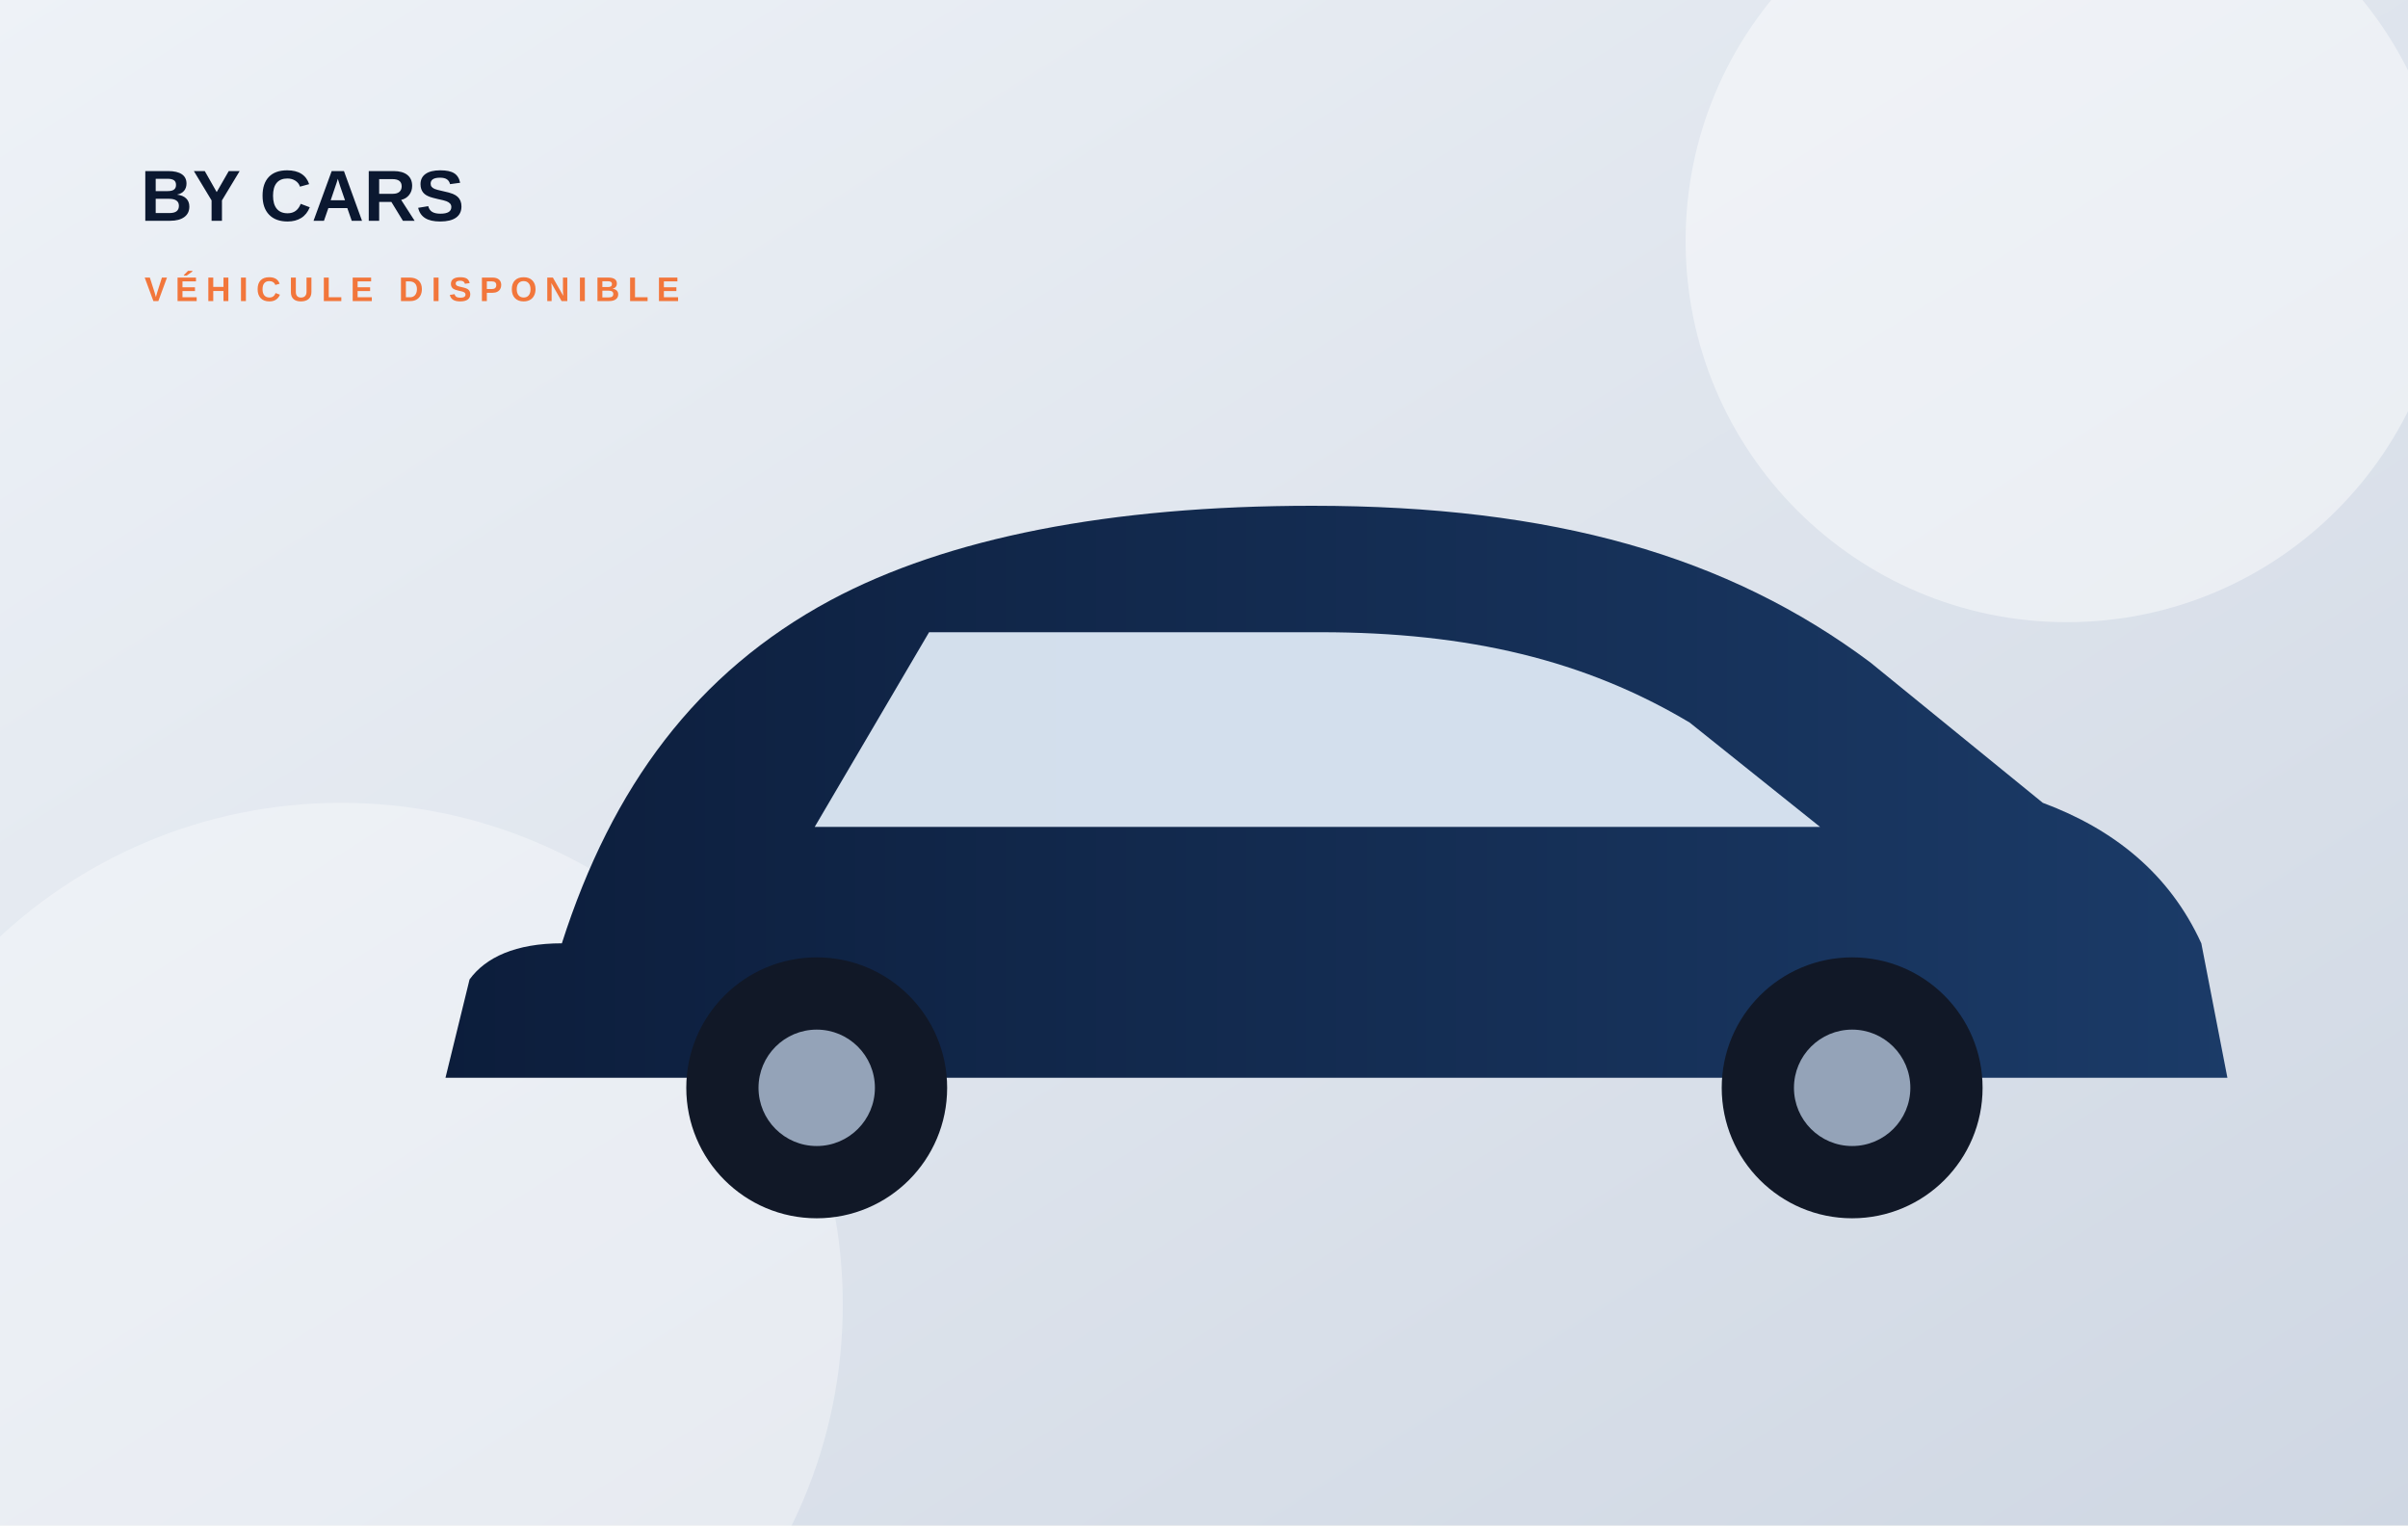
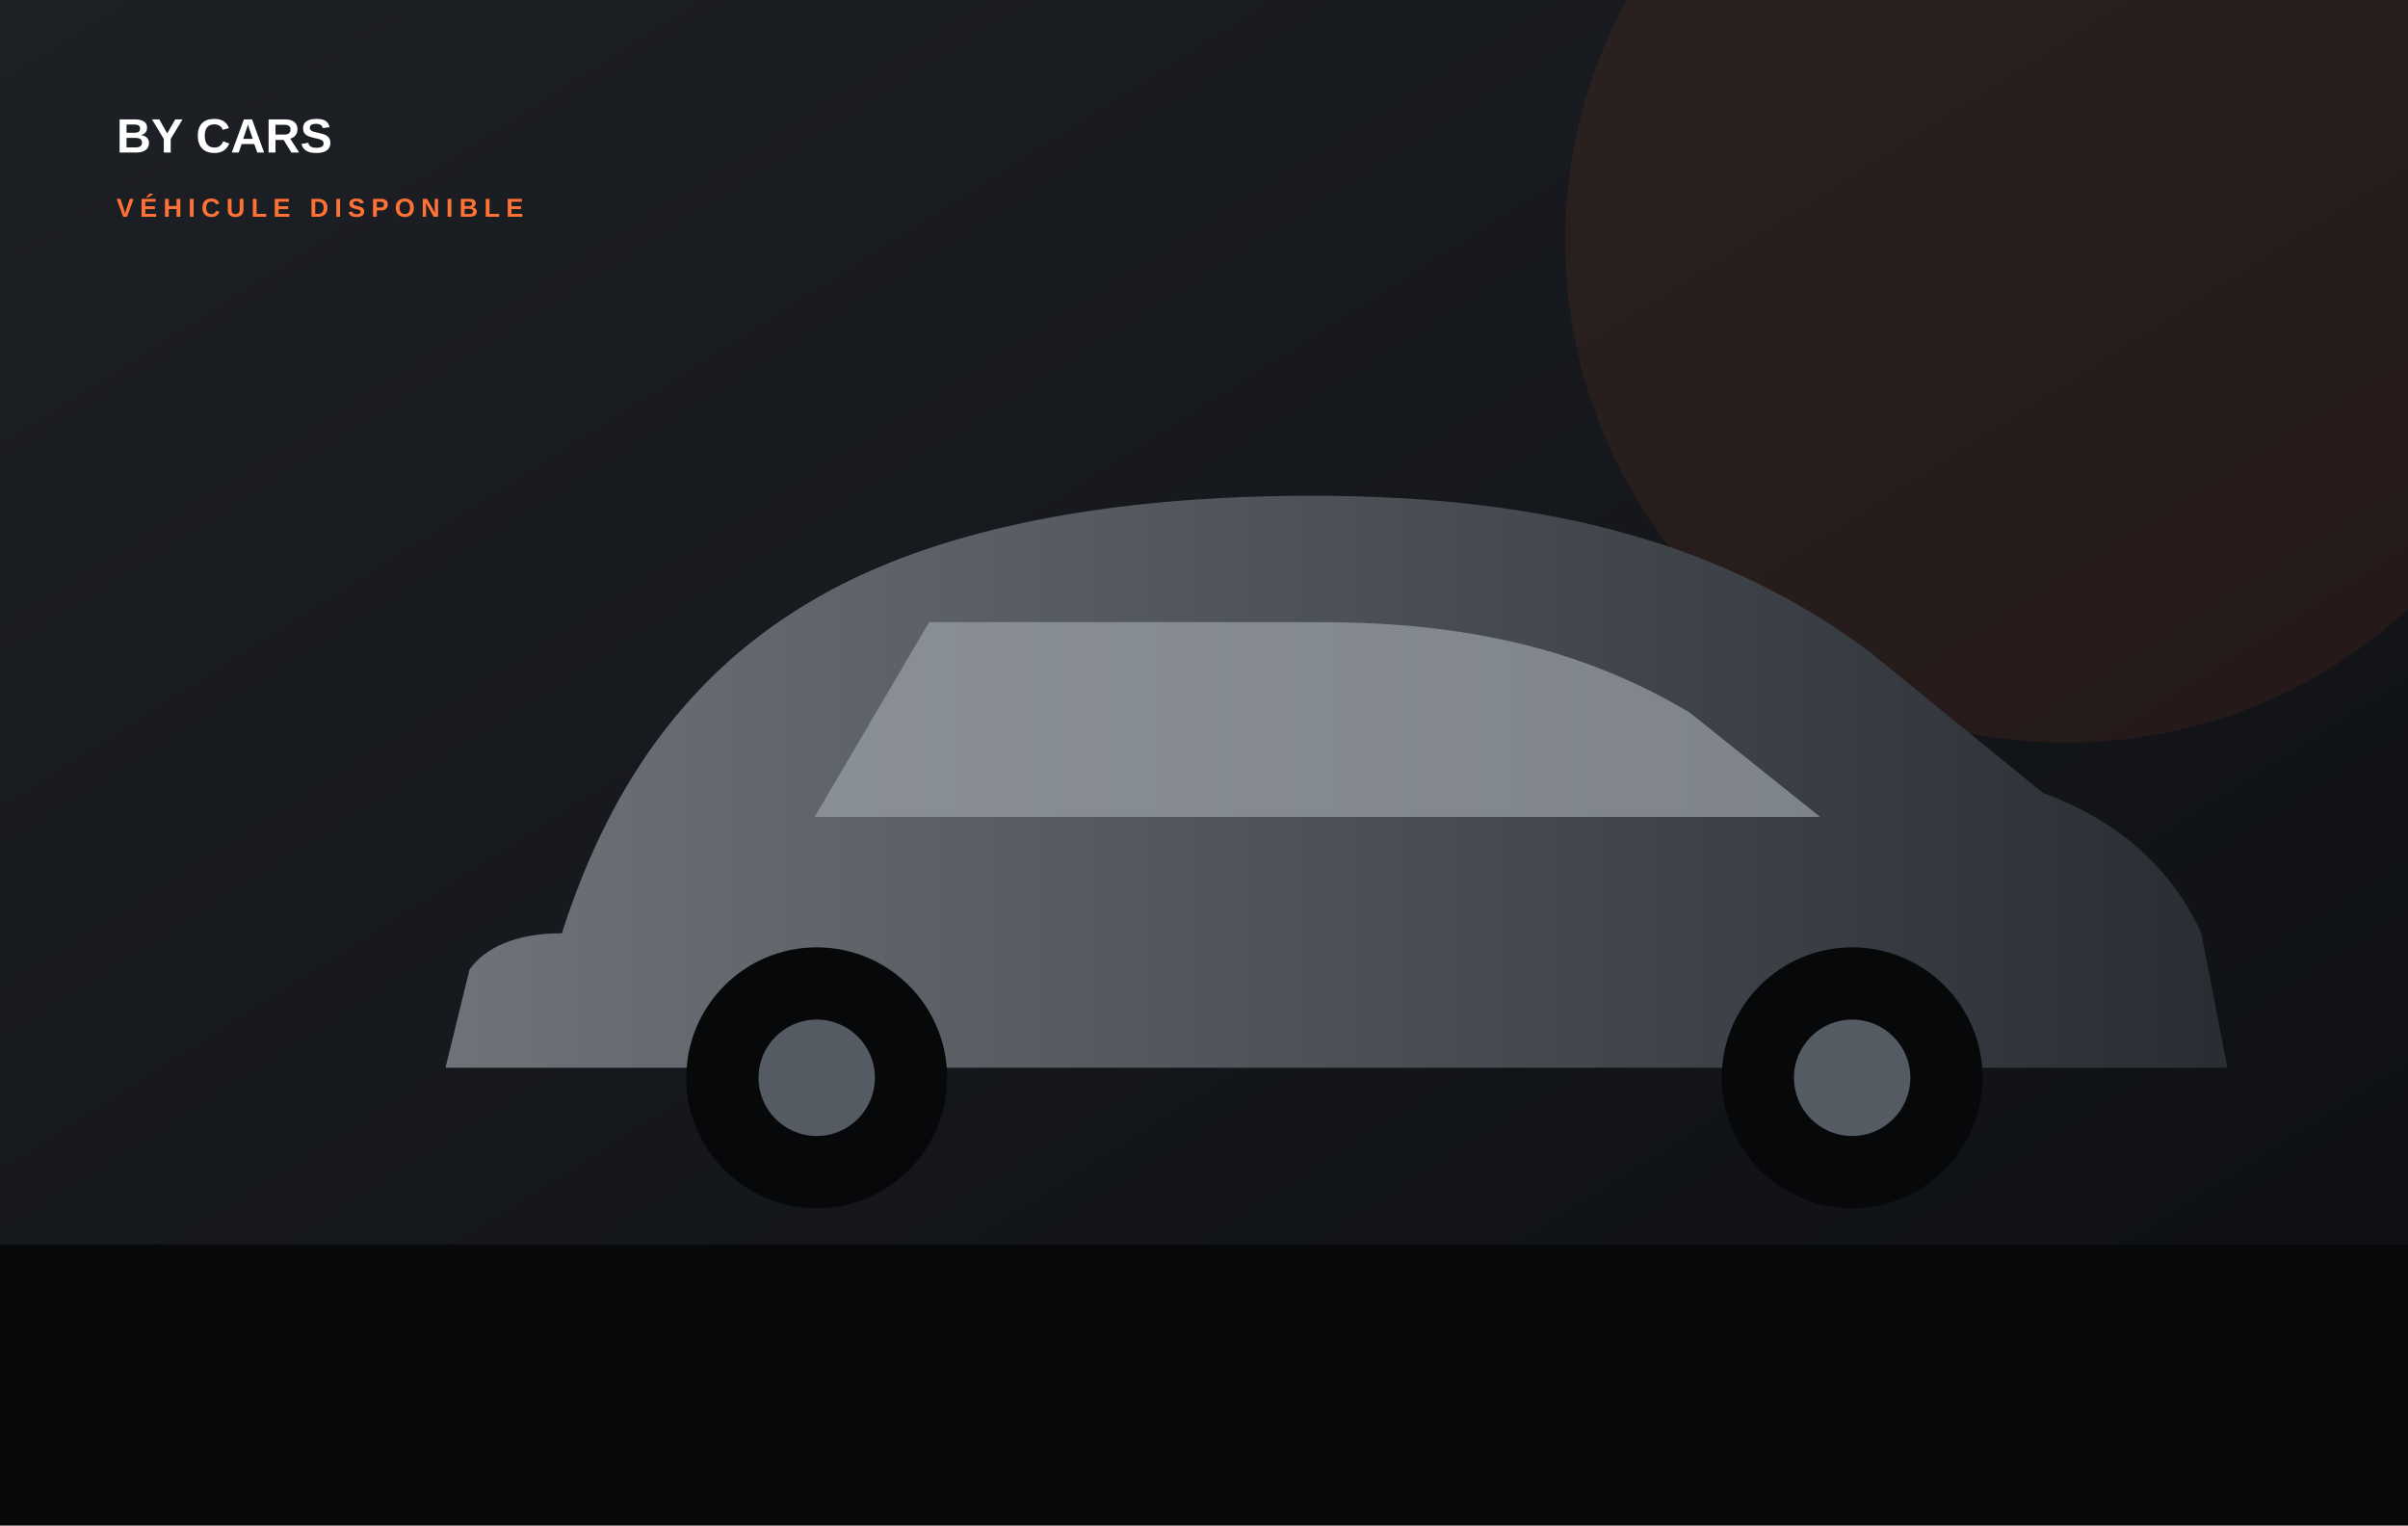
<svg xmlns="http://www.w3.org/2000/svg" viewBox="0 0 1200 760">
  <defs>
-     <linearGradient id="g" x1="0" y1="0" x2="1" y2="1">
-       <stop stop-color="#eef2f7" />
-       <stop offset="1" stop-color="#cfd7e3" />
+     <linearGradient id="bg" x1="0" x2="1" y1="0" y2="1">
+       <stop stop-color="#1d2025" />
+       <stop offset="1" stop-color="#0d0f12" />
    </linearGradient>
-     <linearGradient id="b">
-       <stop stop-color="#0c1d3b" />
-       <stop offset="1" stop-color="#1b3b68" />
+     <linearGradient id="car" x1="0" x2="1">
+       <stop stop-color="#6f747b" />
+       <stop offset="1" stop-color="#292d33" />
+     </linearGradient>
+     <linearGradient id="glow">
+       <stop stop-color="#ff6426" />
+       <stop offset="1" stop-color="#ff844d" />
    </linearGradient>
  </defs>
-   <rect width="1200" height="760" fill="url(#g)" />
-   <circle cx="1030" cy="120" r="190" fill="#fff" opacity=".45" />
-   <circle cx="170" cy="650" r="250" fill="#fff" opacity=".35" />
-   <g transform="translate(150 250)">
-     <path d="M130 220c25-78 67-135 134-171 58-31 139-47 240-47 120 0 207 25 278 78l86 70c35 13 63 35 79 70l13 67H72l12-49c8-11 23-18 46-18z" fill="url(#b)" />
-     <path d="M313 65h195c74 0 132 14 184 45l65 52H256l57-97z" fill="#dce8f5" opacity=".95" />
-     <circle cx="257" cy="292" r="65" fill="#111827" />
-     <circle cx="257" cy="292" r="29" fill="#94a3b8" />
-     <circle cx="773" cy="292" r="65" fill="#111827" />
-     <circle cx="773" cy="292" r="29" fill="#94a3b8" />
+   <rect width="1200" height="760" fill="url(#bg)" />
+   <circle cx="1030" cy="120" r="250" fill="#ff6426" opacity=".08" />
+   <path d="M0 620h1200v140H0z" fill="#08090b" />
+   <g transform="translate(150 245)">
+     <path d="M130 220c25-78 67-135 134-171 58-31 139-47 240-47 120 0 207 25 278 78l86 70c35 13 63 35 79 70l13 67H72l12-49c8-11 23-18 46-18z" fill="url(#car)" />
+     <path d="M313 65h195c74 0 132 14 184 45l65 52H256l57-97z" fill="#9aa0a8" opacity=".72" />
+     <path d="M100 246h790" stroke="url(#glow)" stroke-width="8" stroke-linecap="round" />
+     <circle cx="257" cy="292" r="65" fill="#07080a" />
+     <circle cx="257" cy="292" r="29" fill="#555b63" />
+     <circle cx="773" cy="292" r="65" fill="#07080a" />
+     <circle cx="773" cy="292" r="29" fill="#555b63" />
  </g>
-   <text x="70" y="110" font-family="Arial" font-size="36" font-weight="800" fill="#0b1830">BY CARS</text>
-   <text x="72" y="150" font-family="Arial" font-size="17" font-weight="700" fill="#f2763b" letter-spacing="4">VÉHICULE DISPONIBLE</text>
+   <text x="58" y="76" font-family="Arial" font-size="24" font-weight="800" fill="#fff">BY CARS</text>
+   <text x="58" y="108" font-family="Arial" font-size="13" font-weight="700" fill="#ff7135" letter-spacing="3">VÉHICULE DISPONIBLE</text>
</svg>
